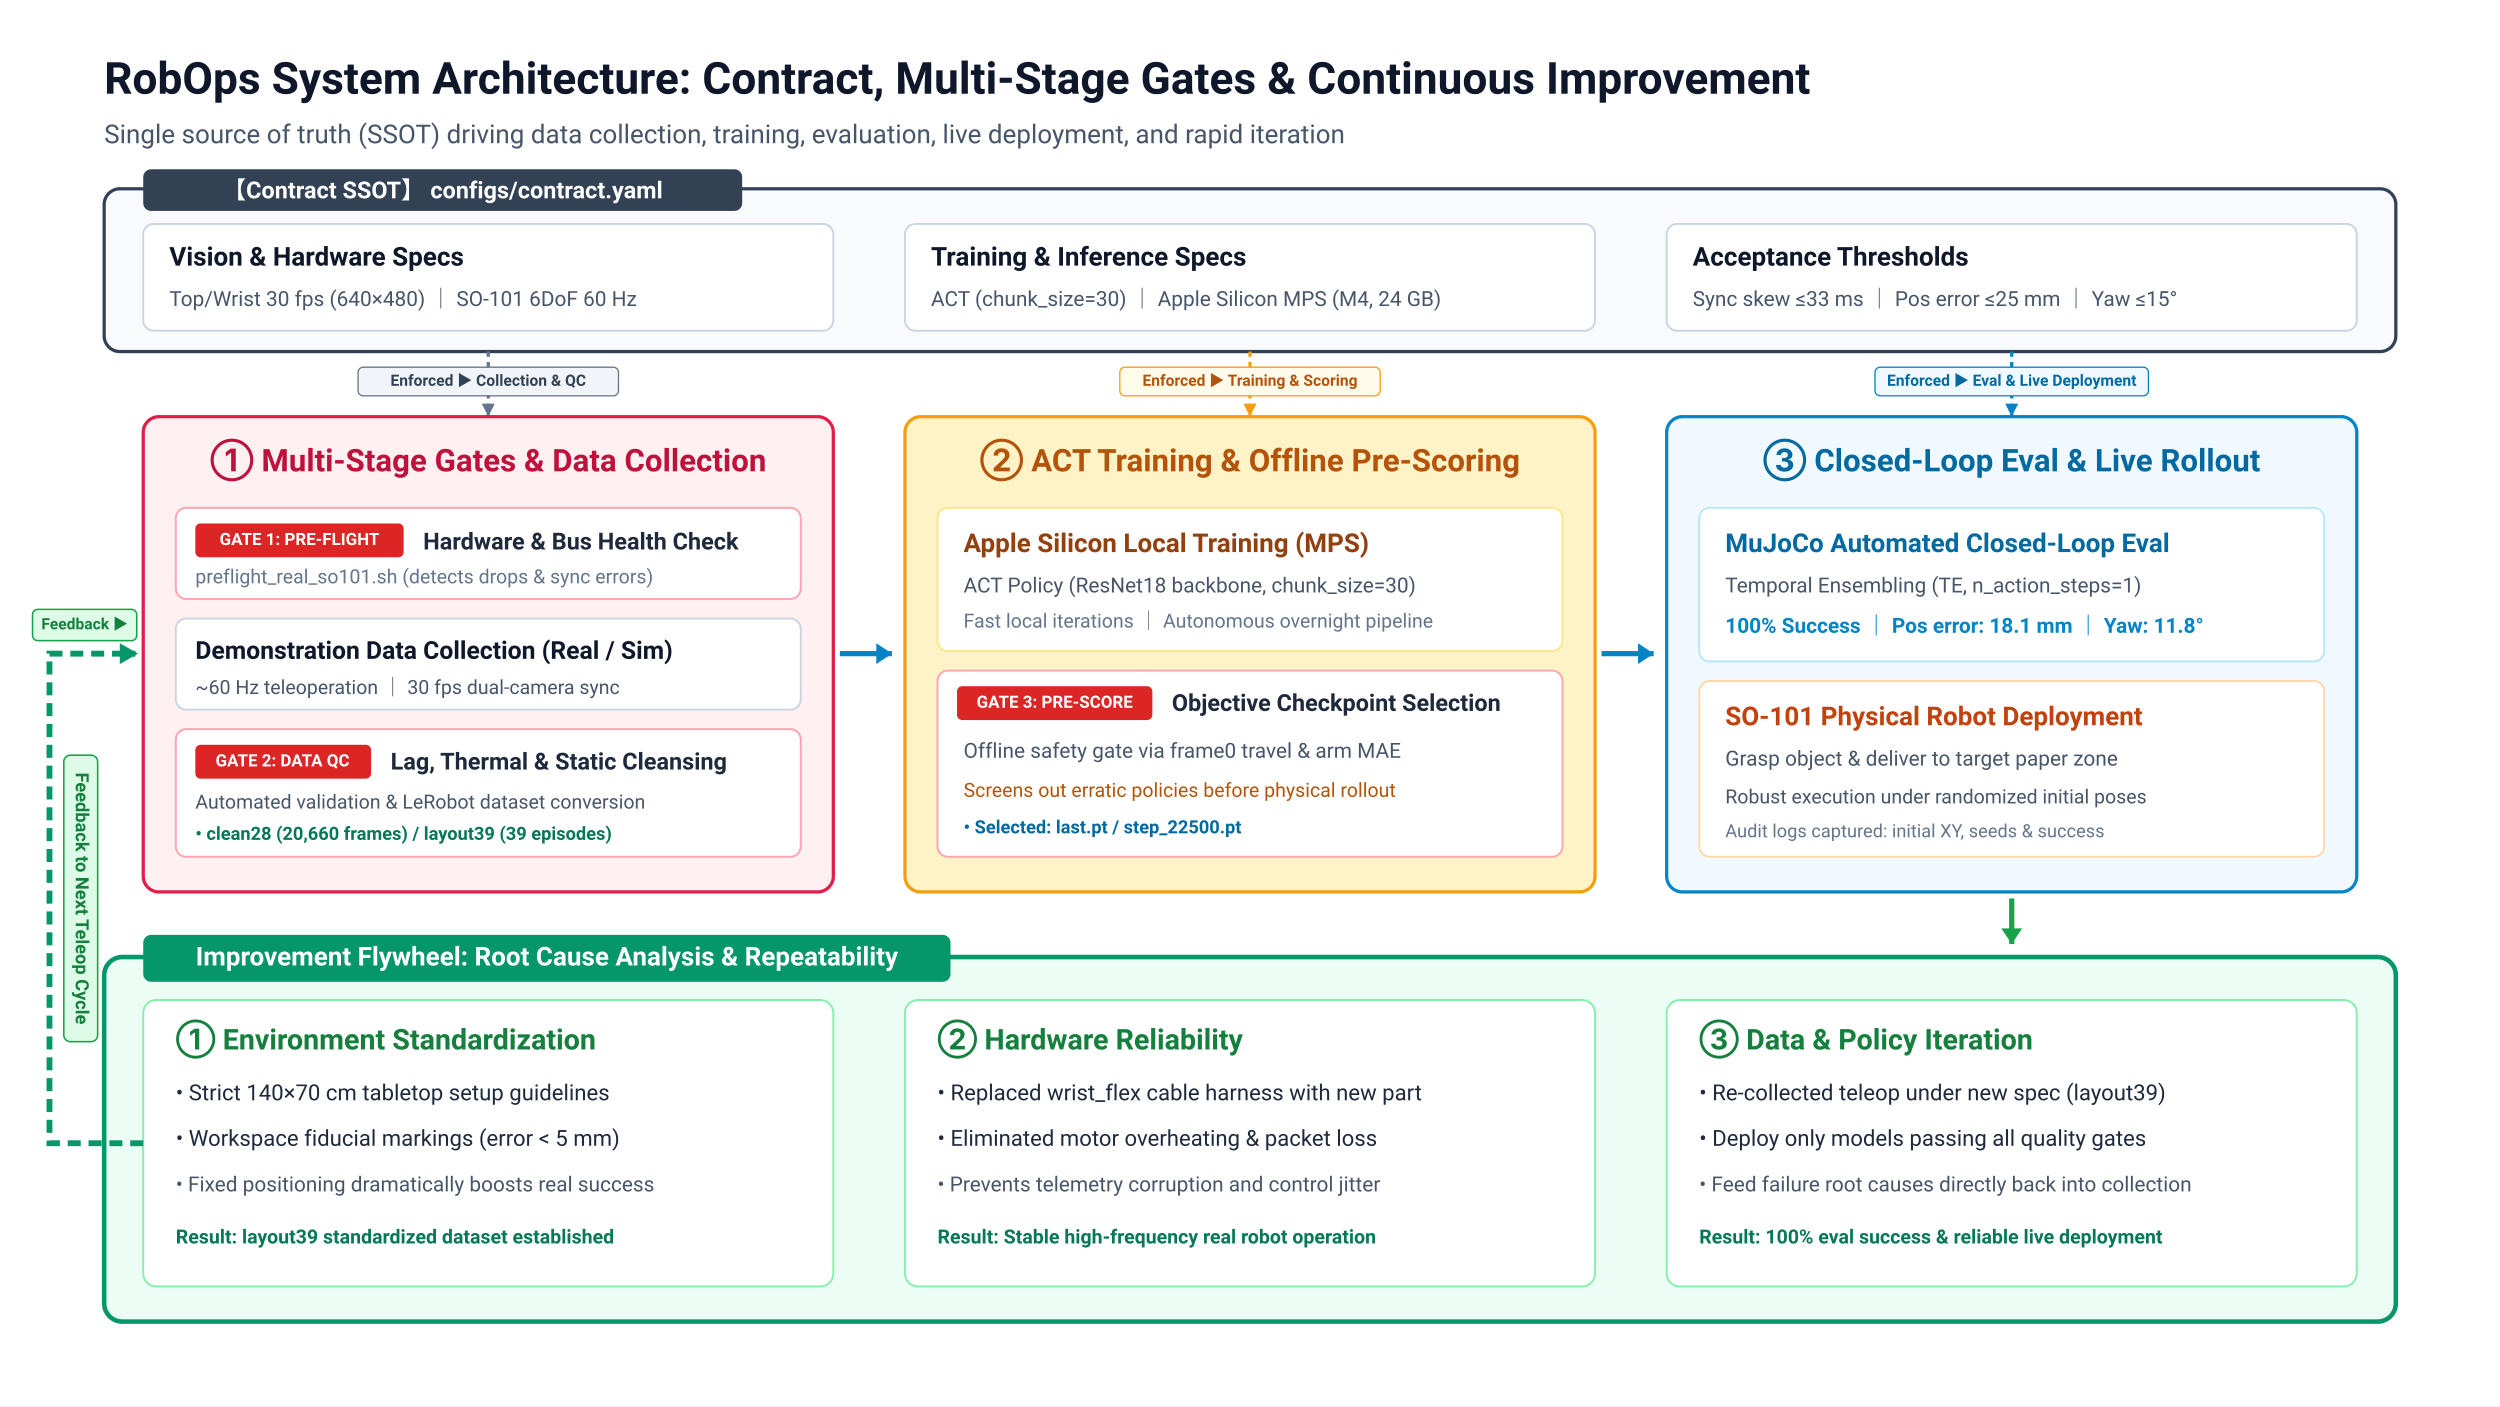
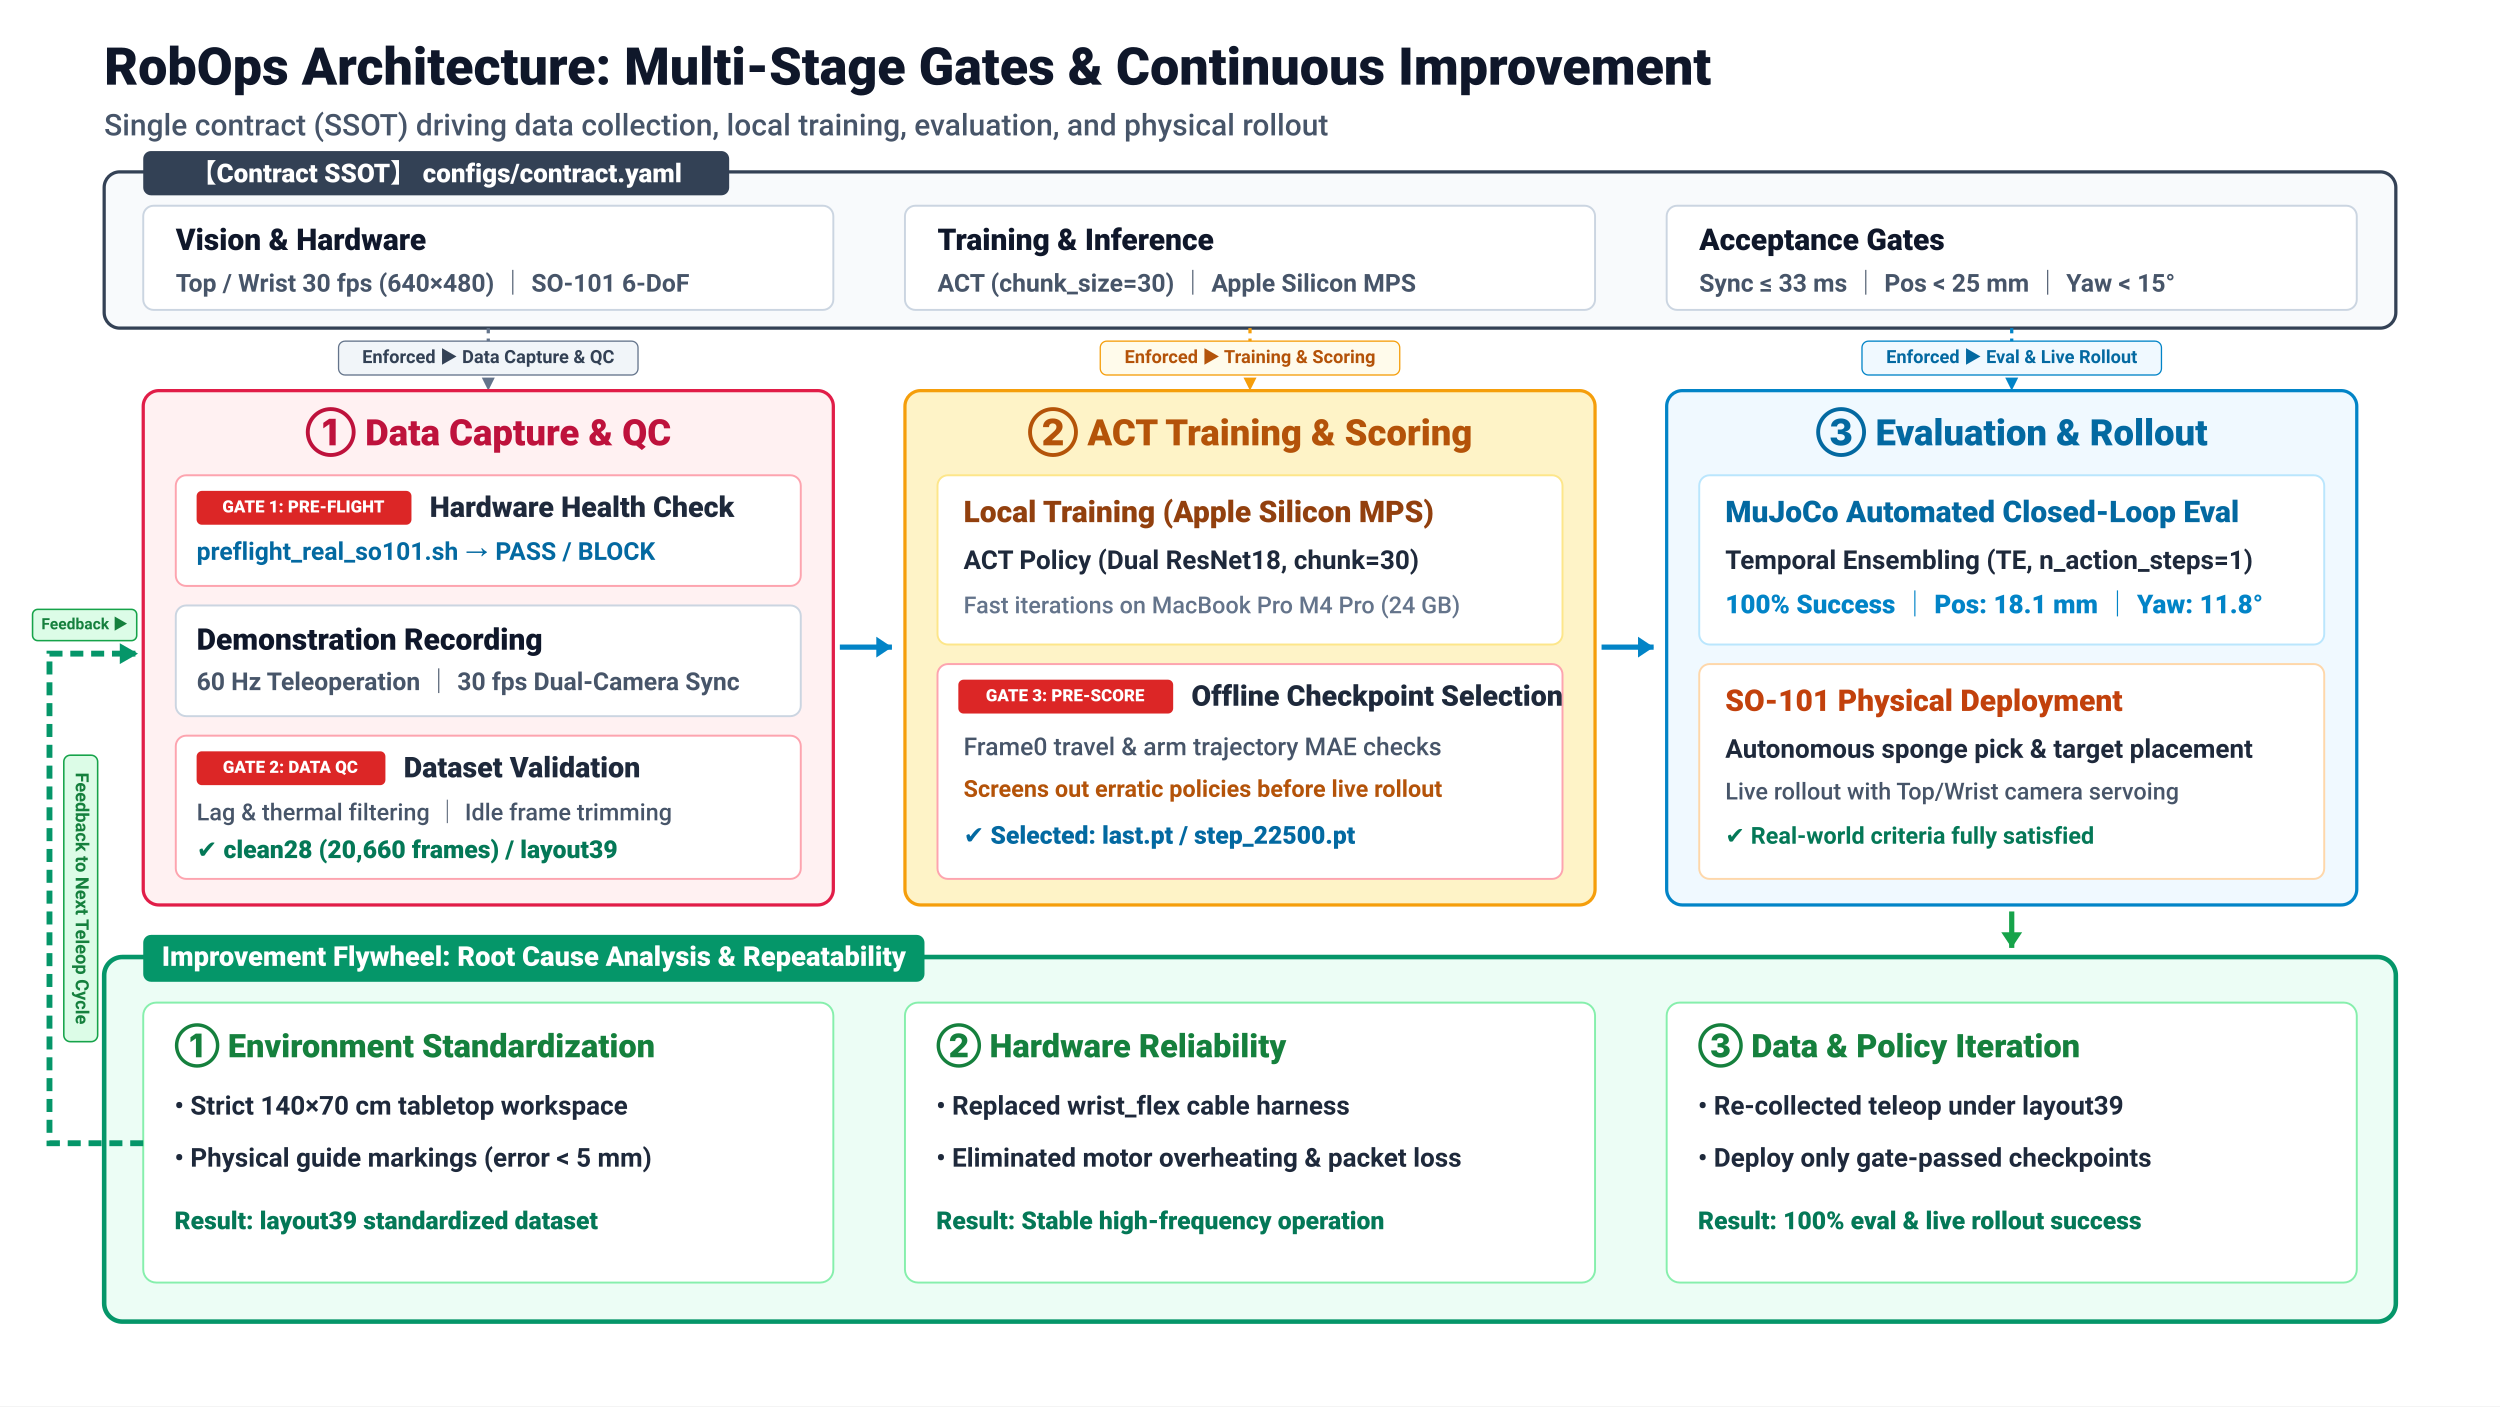
<svg xmlns="http://www.w3.org/2000/svg" width="1920" height="1080" viewBox="0 0 1920 1080">
  <rect width="100%" height="100%" fill="#FFFFFF" />
-   <text x="80" y="72" font-family="-apple-system, BlinkMacSystemFont, 'Segoe UI', Roboto, Helvetica, Arial, sans-serif" font-size="34" font-weight="bold" fill="#0F172A">RobOps System Architecture: Contract, Multi-Stage Gates &amp; Continuous Improvement</text>
-   <text x="80" y="110" font-family="-apple-system, BlinkMacSystemFont, 'Segoe UI', Roboto, Helvetica, Arial, sans-serif" font-size="20" fill="#475569">Single source of truth (SSOT) driving data collection, training, evaluation, live deployment, and rapid iteration</text>
-   <rect x="80" y="145" width="1760" height="125" rx="12" ry="12" fill="#F8FAFC" stroke="#334155" stroke-width="2.5" />
-   <rect x="110" y="130" width="460" height="32" rx="6" ry="6" fill="#334155" />
-   <text x="340" y="146" text-anchor="middle" dominant-baseline="middle" font-family="-apple-system, BlinkMacSystemFont, 'Segoe UI', Roboto, Helvetica, Arial, sans-serif" font-size="18" font-weight="bold" fill="#FFFFFF">【Contract SSOT】 configs/contract.yaml</text>
-   <rect x="110" y="172" width="530" height="82" rx="8" ry="8" fill="#FFFFFF" stroke="#CBD5E1" stroke-width="1.5" />
-   <text x="130" y="204" font-family="-apple-system, BlinkMacSystemFont, 'Segoe UI', Roboto, Helvetica, Arial, sans-serif" font-size="20" font-weight="bold" fill="#0F172A">Vision &amp; Hardware Specs</text>
-   <text x="130" y="235" font-family="-apple-system, BlinkMacSystemFont, 'Segoe UI', Roboto, Helvetica, Arial, sans-serif" font-size="16" fill="#475569">Top/Wrist 30 fps (640×480) ｜ SO-101 6DoF 60 Hz</text>
-   <rect x="695" y="172" width="530" height="82" rx="8" ry="8" fill="#FFFFFF" stroke="#CBD5E1" stroke-width="1.5" />
-   <text x="715" y="204" font-family="-apple-system, BlinkMacSystemFont, 'Segoe UI', Roboto, Helvetica, Arial, sans-serif" font-size="20" font-weight="bold" fill="#0F172A">Training &amp; Inference Specs</text>
-   <text x="715" y="235" font-family="-apple-system, BlinkMacSystemFont, 'Segoe UI', Roboto, Helvetica, Arial, sans-serif" font-size="16" fill="#475569">ACT (chunk_size=30) ｜ Apple Silicon MPS (M4, 24 GB)</text>
-   <rect x="1280" y="172" width="530" height="82" rx="8" ry="8" fill="#FFFFFF" stroke="#CBD5E1" stroke-width="1.5" />
-   <text x="1300" y="204" font-family="-apple-system, BlinkMacSystemFont, 'Segoe UI', Roboto, Helvetica, Arial, sans-serif" font-size="20" font-weight="bold" fill="#0F172A">Acceptance Thresholds</text>
-   <text x="1300" y="235" font-family="-apple-system, BlinkMacSystemFont, 'Segoe UI', Roboto, Helvetica, Arial, sans-serif" font-size="16" fill="#475569">Sync skew ≤33 ms ｜ Pos error ≤25 mm ｜ Yaw ≤15°</text>
-   <line x1="375" y1="270" x2="375" y2="320" stroke="#64748B" stroke-width="2.5" stroke-dasharray="4,4" />
-   <polygon points="375,320 370,310 380,310" fill="#64748B" />
-   <rect x="275" y="282" width="200" height="22" rx="4" ry="4" fill="#F1F5F9" stroke="#64748B" stroke-width="1" />
-   <text x="375" y="293" text-anchor="middle" dominant-baseline="middle" font-family="-apple-system, BlinkMacSystemFont, 'Segoe UI', Roboto, Helvetica, Arial, sans-serif" font-size="12" font-weight="bold" fill="#334155">Enforced ▶ Collection &amp; QC</text>
-   <line x1="960" y1="270" x2="960" y2="320" stroke="#F59E0B" stroke-width="2.5" stroke-dasharray="4,4" />
-   <polygon points="960,320 955,310 965,310" fill="#F59E0B" />
-   <rect x="860" y="282" width="200" height="22" rx="4" ry="4" fill="#FFFBEB" stroke="#F59E0B" stroke-width="1" />
-   <text x="960" y="293" text-anchor="middle" dominant-baseline="middle" font-family="-apple-system, BlinkMacSystemFont, 'Segoe UI', Roboto, Helvetica, Arial, sans-serif" font-size="12" font-weight="bold" fill="#B45309">Enforced ▶ Training &amp; Scoring</text>
-   <line x1="1545" y1="270" x2="1545" y2="320" stroke="#0284C7" stroke-width="2.5" stroke-dasharray="4,4" />
-   <polygon points="1545,320 1540,310 1550,310" fill="#0284C7" />
-   <rect x="1440" y="282" width="210" height="22" rx="4" ry="4" fill="#F0F9FF" stroke="#0284C7" stroke-width="1" />
-   <text x="1545" y="293" text-anchor="middle" dominant-baseline="middle" font-family="-apple-system, BlinkMacSystemFont, 'Segoe UI', Roboto, Helvetica, Arial, sans-serif" font-size="12" font-weight="bold" fill="#0369A1">Enforced ▶ Eval &amp; Live Deployment</text>
-   <rect x="110" y="320" width="530" height="365" rx="12" ry="12" fill="#FFF1F2" stroke="#E11D48" stroke-width="2.5" />
-   <text x="375" y="362" text-anchor="middle" font-family="-apple-system, BlinkMacSystemFont, 'Segoe UI', Roboto, Helvetica, Arial, sans-serif" font-size="24" font-weight="bold" fill="#BE123C">① Multi-Stage Gates &amp; Data Collection</text>
-   <rect x="135" y="390" width="480" height="70" rx="8" ry="8" fill="#FFFFFF" stroke="#FDA4AF" stroke-width="1.5" />
-   <rect x="150" y="402" width="160" height="26" rx="4" ry="4" fill="#DC2626" />
-   <text x="230" y="415" text-anchor="middle" dominant-baseline="middle" font-family="-apple-system, BlinkMacSystemFont, 'Segoe UI', Roboto, Helvetica, Arial, sans-serif" font-size="13" font-weight="bold" fill="#FFFFFF">GATE 1: PRE-FLIGHT</text>
-   <text x="325" y="422" font-family="-apple-system, BlinkMacSystemFont, 'Segoe UI', Roboto, Helvetica, Arial, sans-serif" font-size="18" font-weight="bold" fill="#1E293B">Hardware &amp; Bus Health Check</text>
-   <text x="150" y="448" font-family="-apple-system, BlinkMacSystemFont, 'Segoe UI', Roboto, Helvetica, Arial, sans-serif" font-size="15" fill="#64748B">preflight_real_so101.sh (detects drops &amp; sync errors)</text>
-   <rect x="135" y="475" width="480" height="70" rx="8" ry="8" fill="#FFFFFF" stroke="#CBD5E1" stroke-width="1.5" />
-   <text x="150" y="506" font-family="-apple-system, BlinkMacSystemFont, 'Segoe UI', Roboto, Helvetica, Arial, sans-serif" font-size="19" font-weight="bold" fill="#0F172A">Demonstration Data Collection (Real / Sim)</text>
-   <text x="150" y="533" font-family="-apple-system, BlinkMacSystemFont, 'Segoe UI', Roboto, Helvetica, Arial, sans-serif" font-size="15" fill="#475569">~60 Hz teleoperation ｜ 30 fps dual-camera sync</text>
-   <rect x="135" y="560" width="480" height="98" rx="8" ry="8" fill="#FFFFFF" stroke="#FDA4AF" stroke-width="1.5" />
-   <rect x="150" y="572" width="135" height="26" rx="4" ry="4" fill="#DC2626" />
-   <text x="217" y="585" text-anchor="middle" dominant-baseline="middle" font-family="-apple-system, BlinkMacSystemFont, 'Segoe UI', Roboto, Helvetica, Arial, sans-serif" font-size="13" font-weight="bold" fill="#FFFFFF">GATE 2: DATA QC</text>
-   <text x="300" y="591" font-family="-apple-system, BlinkMacSystemFont, 'Segoe UI', Roboto, Helvetica, Arial, sans-serif" font-size="18" font-weight="bold" fill="#1E293B">Lag, Thermal &amp; Static Cleansing</text>
-   <text x="150" y="621" font-family="-apple-system, BlinkMacSystemFont, 'Segoe UI', Roboto, Helvetica, Arial, sans-serif" font-size="15" fill="#475569">Automated validation &amp; LeRobot dataset conversion</text>
-   <text x="150" y="645" font-family="-apple-system, BlinkMacSystemFont, 'Segoe UI', Roboto, Helvetica, Arial, sans-serif" font-size="14" font-weight="bold" fill="#047857">• clean28 (20,660 frames) / layout39 (39 episodes)</text>
-   <path d="M 645 502 L 685 502" stroke="#0284C7" stroke-width="4" />
-   <polygon points="685,502 673,494 673,510" fill="#0284C7" />
-   <rect x="695" y="320" width="530" height="365" rx="12" ry="12" fill="#FEF3C7" stroke="#F59E0B" stroke-width="2.5" />
-   <text x="960" y="362" text-anchor="middle" font-family="-apple-system, BlinkMacSystemFont, 'Segoe UI', Roboto, Helvetica, Arial, sans-serif" font-size="24" font-weight="bold" fill="#B45309">② ACT Training &amp; Offline Pre-Scoring</text>
-   <rect x="720" y="390" width="480" height="110" rx="8" ry="8" fill="#FFFFFF" stroke="#FDE68A" stroke-width="1.5" />
-   <text x="740" y="424" font-family="-apple-system, BlinkMacSystemFont, 'Segoe UI', Roboto, Helvetica, Arial, sans-serif" font-size="20" font-weight="bold" fill="#92400E">Apple Silicon Local Training (MPS)</text>
-   <text x="740" y="455" font-family="-apple-system, BlinkMacSystemFont, 'Segoe UI', Roboto, Helvetica, Arial, sans-serif" font-size="16" fill="#475569">ACT Policy (ResNet18 backbone, chunk_size=30)</text>
-   <text x="740" y="482" font-family="-apple-system, BlinkMacSystemFont, 'Segoe UI', Roboto, Helvetica, Arial, sans-serif" font-size="15" fill="#64748B">Fast local iterations ｜ Autonomous overnight pipeline</text>
-   <rect x="720" y="515" width="480" height="143" rx="8" ry="8" fill="#FFFFFF" stroke="#FDA4AF" stroke-width="1.5" />
-   <rect x="735" y="527" width="150" height="26" rx="4" ry="4" fill="#DC2626" />
-   <text x="810" y="540" text-anchor="middle" dominant-baseline="middle" font-family="-apple-system, BlinkMacSystemFont, 'Segoe UI', Roboto, Helvetica, Arial, sans-serif" font-size="13" font-weight="bold" fill="#FFFFFF">GATE 3: PRE-SCORE</text>
-   <text x="900" y="546" font-family="-apple-system, BlinkMacSystemFont, 'Segoe UI', Roboto, Helvetica, Arial, sans-serif" font-size="18" font-weight="bold" fill="#1E293B">Objective Checkpoint Selection</text>
-   <text x="740" y="582" font-family="-apple-system, BlinkMacSystemFont, 'Segoe UI', Roboto, Helvetica, Arial, sans-serif" font-size="16" fill="#475569">Offline safety gate via frame0 travel &amp; arm MAE</text>
-   <text x="740" y="612" font-family="-apple-system, BlinkMacSystemFont, 'Segoe UI', Roboto, Helvetica, Arial, sans-serif" font-size="15" fill="#B45309">Screens out erratic policies before physical rollout</text>
-   <text x="740" y="640" font-family="-apple-system, BlinkMacSystemFont, 'Segoe UI', Roboto, Helvetica, Arial, sans-serif" font-size="14" font-weight="bold" fill="#0369A1">• Selected: last.pt / step_22500.pt</text>
-   <path d="M 1230 502 L 1270 502" stroke="#0284C7" stroke-width="4" />
-   <polygon points="1270,502 1258,494 1258,510" fill="#0284C7" />
-   <rect x="1280" y="320" width="530" height="365" rx="12" ry="12" fill="#F0F9FF" stroke="#0284C7" stroke-width="2.5" />
-   <text x="1545" y="362" text-anchor="middle" font-family="-apple-system, BlinkMacSystemFont, 'Segoe UI', Roboto, Helvetica, Arial, sans-serif" font-size="24" font-weight="bold" fill="#0369A1">③ Closed-Loop Eval &amp; Live Rollout</text>
-   <rect x="1305" y="390" width="480" height="118" rx="8" ry="8" fill="#FFFFFF" stroke="#BAE6FD" stroke-width="1.5" />
-   <text x="1325" y="424" font-family="-apple-system, BlinkMacSystemFont, 'Segoe UI', Roboto, Helvetica, Arial, sans-serif" font-size="20" font-weight="bold" fill="#0369A1">MuJoCo Automated Closed-Loop Eval</text>
-   <text x="1325" y="455" font-family="-apple-system, BlinkMacSystemFont, 'Segoe UI', Roboto, Helvetica, Arial, sans-serif" font-size="16" fill="#475569">Temporal Ensembling (TE, n_action_steps=1)</text>
-   <text x="1325" y="486" font-family="-apple-system, BlinkMacSystemFont, 'Segoe UI', Roboto, Helvetica, Arial, sans-serif" font-size="16" font-weight="bold" fill="#0284C7">100% Success ｜ Pos error: 18.1 mm ｜ Yaw: 11.8°</text>
-   <rect x="1305" y="523" width="480" height="135" rx="8" ry="8" fill="#FFFFFF" stroke="#FED7AA" stroke-width="1.5" />
-   <text x="1325" y="557" font-family="-apple-system, BlinkMacSystemFont, 'Segoe UI', Roboto, Helvetica, Arial, sans-serif" font-size="20" font-weight="bold" fill="#C2410C">SO-101 Physical Robot Deployment</text>
-   <text x="1325" y="588" font-family="-apple-system, BlinkMacSystemFont, 'Segoe UI', Roboto, Helvetica, Arial, sans-serif" font-size="16" fill="#475569">Grasp object &amp; deliver to target paper zone</text>
-   <text x="1325" y="617" font-family="-apple-system, BlinkMacSystemFont, 'Segoe UI', Roboto, Helvetica, Arial, sans-serif" font-size="15" fill="#475569">Robust execution under randomized initial poses</text>
-   <text x="1325" y="643" font-family="-apple-system, BlinkMacSystemFont, 'Segoe UI', Roboto, Helvetica, Arial, sans-serif" font-size="14" fill="#64748B">Audit logs captured: initial XY, seeds &amp; success</text>
-   <path d="M 1545 690 L 1545 725" stroke="#16A34A" stroke-width="4" />
-   <polygon points="1545,725 1537,713 1553,713" fill="#16A34A" />
+   <text x="80" y="65" font-family="-apple-system, BlinkMacSystemFont, 'Segoe UI', Roboto, Helvetica, Arial, sans-serif" font-size="40" font-weight="800" fill="#0F172A">RobOps Architecture: Multi-Stage Gates &amp; Continuous Improvement</text>
+   <text x="80" y="104" font-family="-apple-system, BlinkMacSystemFont, 'Segoe UI', Roboto, Helvetica, Arial, sans-serif" font-size="23" font-weight="500" fill="#475569">Single contract (SSOT) driving data collection, local training, evaluation, and physical rollout</text>
+   <rect x="80" y="132" width="1760" height="120" rx="12" ry="12" fill="#F8FAFC" stroke="#334155" stroke-width="2.5" />
+   <rect x="110" y="116" width="450" height="34" rx="6" ry="6" fill="#334155" />
+   <text x="335" y="133" text-anchor="middle" dominant-baseline="middle" font-family="-apple-system, BlinkMacSystemFont, 'Segoe UI', Roboto, Helvetica, Arial, sans-serif" font-size="20" font-weight="800" fill="#FFFFFF">【Contract SSOT】 configs/contract.yaml</text>
+   <rect x="110" y="158" width="530" height="80" rx="8" ry="8" fill="#FFFFFF" stroke="#CBD5E1" stroke-width="1.5" />
+   <text x="135" y="192" font-family="-apple-system, BlinkMacSystemFont, 'Segoe UI', Roboto, Helvetica, Arial, sans-serif" font-size="23" font-weight="800" fill="#0F172A">Vision &amp; Hardware</text>
+   <text x="135" y="224" font-family="-apple-system, BlinkMacSystemFont, 'Segoe UI', Roboto, Helvetica, Arial, sans-serif" font-size="19" font-weight="600" fill="#475569">Top / Wrist 30 fps (640×480) ｜ SO-101 6-DoF</text>
+   <rect x="695" y="158" width="530" height="80" rx="8" ry="8" fill="#FFFFFF" stroke="#CBD5E1" stroke-width="1.5" />
+   <text x="720" y="192" font-family="-apple-system, BlinkMacSystemFont, 'Segoe UI', Roboto, Helvetica, Arial, sans-serif" font-size="23" font-weight="800" fill="#0F172A">Training &amp; Inference</text>
+   <text x="720" y="224" font-family="-apple-system, BlinkMacSystemFont, 'Segoe UI', Roboto, Helvetica, Arial, sans-serif" font-size="19" font-weight="600" fill="#475569">ACT (chunk_size=30) ｜ Apple Silicon MPS</text>
+   <rect x="1280" y="158" width="530" height="80" rx="8" ry="8" fill="#FFFFFF" stroke="#CBD5E1" stroke-width="1.5" />
+   <text x="1305" y="192" font-family="-apple-system, BlinkMacSystemFont, 'Segoe UI', Roboto, Helvetica, Arial, sans-serif" font-size="23" font-weight="800" fill="#0F172A">Acceptance Gates</text>
+   <text x="1305" y="224" font-family="-apple-system, BlinkMacSystemFont, 'Segoe UI', Roboto, Helvetica, Arial, sans-serif" font-size="19" font-weight="600" fill="#475569">Sync ≤ 33 ms ｜ Pos &lt; 25 mm ｜ Yaw &lt; 15°</text>
+   <line x1="375" y1="252" x2="375" y2="300" stroke="#64748B" stroke-width="2.5" stroke-dasharray="4,4" />
+   <polygon points="375,300 370,290 380,290" fill="#64748B" />
+   <rect x="260" y="262" width="230" height="26" rx="5" fill="#F1F5F9" stroke="#64748B" stroke-width="1" />
+   <text x="375" y="275" text-anchor="middle" dominant-baseline="middle" font-family="-apple-system, BlinkMacSystemFont, 'Segoe UI', Roboto, Helvetica, Arial, sans-serif" font-size="14" font-weight="700" fill="#334155">Enforced ▶ Data Capture &amp; QC</text>
+   <line x1="960" y1="252" x2="960" y2="300" stroke="#F59E0B" stroke-width="2.5" stroke-dasharray="4,4" />
+   <polygon points="960,300 955,290 965,290" fill="#F59E0B" />
+   <rect x="845" y="262" width="230" height="26" rx="5" fill="#FFFBEB" stroke="#F59E0B" stroke-width="1" />
+   <text x="960" y="275" text-anchor="middle" dominant-baseline="middle" font-family="-apple-system, BlinkMacSystemFont, 'Segoe UI', Roboto, Helvetica, Arial, sans-serif" font-size="14" font-weight="700" fill="#B45309">Enforced ▶ Training &amp; Scoring</text>
+   <line x1="1545" y1="252" x2="1545" y2="300" stroke="#0284C7" stroke-width="2.5" stroke-dasharray="4,4" />
+   <polygon points="1545,300 1540,290 1550,290" fill="#0284C7" />
+   <rect x="1430" y="262" width="230" height="26" rx="5" fill="#F0F9FF" stroke="#0284C7" stroke-width="1" />
+   <text x="1545" y="275" text-anchor="middle" dominant-baseline="middle" font-family="-apple-system, BlinkMacSystemFont, 'Segoe UI', Roboto, Helvetica, Arial, sans-serif" font-size="14" font-weight="700" fill="#0369A1">Enforced ▶ Eval &amp; Live Rollout</text>
+   <rect x="110" y="300" width="530" height="395" rx="12" ry="12" fill="#FFF1F2" stroke="#E11D48" stroke-width="2.5" />
+   <text x="375" y="342" text-anchor="middle" font-family="-apple-system, BlinkMacSystemFont, 'Segoe UI', Roboto, Helvetica, Arial, sans-serif" font-size="28" font-weight="800" fill="#BE123C">① Data Capture &amp; QC</text>
+   <g transform="translate(135, 365)">
+     <rect width="480" height="85" rx="8" ry="8" fill="#FFFFFF" stroke="#FDA4AF" stroke-width="1.5" />
+     <rect x="16" y="12" width="165" height="26" rx="4" ry="4" fill="#DC2626" />
+     <text x="98" y="25" text-anchor="middle" dominant-baseline="middle" font-family="-apple-system, BlinkMacSystemFont, 'Segoe UI', Roboto, Helvetica, Arial, sans-serif" font-size="13" font-weight="800" fill="#FFFFFF">GATE 1: PRE-FLIGHT</text>
+     <text x="195" y="32" font-family="-apple-system, BlinkMacSystemFont, 'Segoe UI', Roboto, Helvetica, Arial, sans-serif" font-size="22" font-weight="800" fill="#1E293B">Hardware Health Check</text>
+     <text x="16" y="65" font-family="-apple-system, BlinkMacSystemFont, 'Segoe UI', Roboto, Helvetica, Arial, sans-serif" font-size="19" font-weight="600" fill="#0369A1">preflight_real_so101.sh → PASS / BLOCK</text>
+   </g>
+   <g transform="translate(135, 465)">
+     <rect width="480" height="85" rx="8" ry="8" fill="#FFFFFF" stroke="#CBD5E1" stroke-width="1.5" />
+     <text x="16" y="34" font-family="-apple-system, BlinkMacSystemFont, 'Segoe UI', Roboto, Helvetica, Arial, sans-serif" font-size="23" font-weight="800" fill="#0F172A">Demonstration Recording</text>
+     <text x="16" y="65" font-family="-apple-system, BlinkMacSystemFont, 'Segoe UI', Roboto, Helvetica, Arial, sans-serif" font-size="19" font-weight="600" fill="#475569">60 Hz Teleoperation ｜ 30 fps Dual-Camera Sync</text>
+   </g>
+   <g transform="translate(135, 565)">
+     <rect width="480" height="110" rx="8" ry="8" fill="#FFFFFF" stroke="#FDA4AF" stroke-width="1.5" />
+     <rect x="16" y="12" width="145" height="26" rx="4" ry="4" fill="#DC2626" />
+     <text x="88" y="25" text-anchor="middle" dominant-baseline="middle" font-family="-apple-system, BlinkMacSystemFont, 'Segoe UI', Roboto, Helvetica, Arial, sans-serif" font-size="13" font-weight="800" fill="#FFFFFF">GATE 2: DATA QC</text>
+     <text x="175" y="32" font-family="-apple-system, BlinkMacSystemFont, 'Segoe UI', Roboto, Helvetica, Arial, sans-serif" font-size="22" font-weight="800" fill="#1E293B">Dataset Validation</text>
+     <text x="16" y="65" font-family="-apple-system, BlinkMacSystemFont, 'Segoe UI', Roboto, Helvetica, Arial, sans-serif" font-size="18" font-weight="500" fill="#475569">Lag &amp; thermal filtering ｜ Idle frame trimming</text>
+     <text x="16" y="94" font-family="-apple-system, BlinkMacSystemFont, 'Segoe UI', Roboto, Helvetica, Arial, sans-serif" font-size="19" font-weight="800" fill="#047857">✔ clean28 (20,660 frames) / layout39</text>
+   </g>
+   <path d="M 645 497 L 685 497" stroke="#0284C7" stroke-width="4" />
+   <polygon points="685,497 673,489 673,505" fill="#0284C7" />
+   <rect x="695" y="300" width="530" height="395" rx="12" ry="12" fill="#FEF3C7" stroke="#F59E0B" stroke-width="2.5" />
+   <text x="960" y="342" text-anchor="middle" font-family="-apple-system, BlinkMacSystemFont, 'Segoe UI', Roboto, Helvetica, Arial, sans-serif" font-size="28" font-weight="800" fill="#B45309">② ACT Training &amp; Scoring</text>
+   <g transform="translate(720, 365)">
+     <rect width="480" height="130" rx="8" ry="8" fill="#FFFFFF" stroke="#FDE68A" stroke-width="1.5" />
+     <text x="20" y="36" font-family="-apple-system, BlinkMacSystemFont, 'Segoe UI', Roboto, Helvetica, Arial, sans-serif" font-size="23" font-weight="800" fill="#92400E">Local Training (Apple Silicon MPS)</text>
+     <text x="20" y="72" font-family="-apple-system, BlinkMacSystemFont, 'Segoe UI', Roboto, Helvetica, Arial, sans-serif" font-size="20" font-weight="600" fill="#1E293B">ACT Policy (Dual ResNet18, chunk=30)</text>
+     <text x="20" y="106" font-family="-apple-system, BlinkMacSystemFont, 'Segoe UI', Roboto, Helvetica, Arial, sans-serif" font-size="18" font-weight="500" fill="#64748B">Fast iterations on MacBook Pro M4 Pro (24 GB)</text>
+   </g>
+   <g transform="translate(720, 510)">
+     <rect width="480" height="165" rx="8" ry="8" fill="#FFFFFF" stroke="#FDA4AF" stroke-width="1.5" />
+     <rect x="16" y="12" width="165" height="26" rx="4" ry="4" fill="#DC2626" />
+     <text x="98" y="25" text-anchor="middle" dominant-baseline="middle" font-family="-apple-system, BlinkMacSystemFont, 'Segoe UI', Roboto, Helvetica, Arial, sans-serif" font-size="13" font-weight="800" fill="#FFFFFF">GATE 3: PRE-SCORE</text>
+     <text x="195" y="32" font-family="-apple-system, BlinkMacSystemFont, 'Segoe UI', Roboto, Helvetica, Arial, sans-serif" font-size="22" font-weight="800" fill="#1E293B">Offline Checkpoint Selection</text>
+     <text x="20" y="70" font-family="-apple-system, BlinkMacSystemFont, 'Segoe UI', Roboto, Helvetica, Arial, sans-serif" font-size="19" font-weight="500" fill="#475569">Frame0 travel &amp; arm trajectory MAE checks</text>
+     <text x="20" y="102" font-family="-apple-system, BlinkMacSystemFont, 'Segoe UI', Roboto, Helvetica, Arial, sans-serif" font-size="18" font-weight="600" fill="#B45309">Screens out erratic policies before live rollout</text>
+     <text x="20" y="138" font-family="-apple-system, BlinkMacSystemFont, 'Segoe UI', Roboto, Helvetica, Arial, sans-serif" font-size="19" font-weight="800" fill="#0369A1">✔ Selected: last.pt / step_22500.pt</text>
+   </g>
+   <path d="M 1230 497 L 1270 497" stroke="#0284C7" stroke-width="4" />
+   <polygon points="1270,497 1258,489 1258,505" fill="#0284C7" />
+   <rect x="1280" y="300" width="530" height="395" rx="12" ry="12" fill="#F0F9FF" stroke="#0284C7" stroke-width="2.5" />
+   <text x="1545" y="342" text-anchor="middle" font-family="-apple-system, BlinkMacSystemFont, 'Segoe UI', Roboto, Helvetica, Arial, sans-serif" font-size="28" font-weight="800" fill="#0369A1">③ Evaluation &amp; Rollout</text>
+   <g transform="translate(1305, 365)">
+     <rect width="480" height="130" rx="8" ry="8" fill="#FFFFFF" stroke="#BAE6FD" stroke-width="1.5" />
+     <text x="20" y="36" font-family="-apple-system, BlinkMacSystemFont, 'Segoe UI', Roboto, Helvetica, Arial, sans-serif" font-size="23" font-weight="800" fill="#0369A1">MuJoCo Automated Closed-Loop Eval</text>
+     <text x="20" y="72" font-family="-apple-system, BlinkMacSystemFont, 'Segoe UI', Roboto, Helvetica, Arial, sans-serif" font-size="20" font-weight="600" fill="#1E293B">Temporal Ensembling (TE, n_action_steps=1)</text>
+     <text x="20" y="106" font-family="-apple-system, BlinkMacSystemFont, 'Segoe UI', Roboto, Helvetica, Arial, sans-serif" font-size="20" font-weight="800" fill="#0284C7">100% Success ｜ Pos: 18.1 mm ｜ Yaw: 11.8°</text>
+   </g>
+   <g transform="translate(1305, 510)">
+     <rect width="480" height="165" rx="8" ry="8" fill="#FFFFFF" stroke="#FED7AA" stroke-width="1.5" />
+     <text x="20" y="36" font-family="-apple-system, BlinkMacSystemFont, 'Segoe UI', Roboto, Helvetica, Arial, sans-serif" font-size="23" font-weight="800" fill="#C2410C">SO-101 Physical Deployment</text>
+     <text x="20" y="72" font-family="-apple-system, BlinkMacSystemFont, 'Segoe UI', Roboto, Helvetica, Arial, sans-serif" font-size="20" font-weight="600" fill="#1E293B">Autonomous sponge pick &amp; target placement</text>
+     <text x="20" y="104" font-family="-apple-system, BlinkMacSystemFont, 'Segoe UI', Roboto, Helvetica, Arial, sans-serif" font-size="18" font-weight="500" fill="#475569">Live rollout with Top/Wrist camera servoing</text>
+     <text x="20" y="138" font-family="-apple-system, BlinkMacSystemFont, 'Segoe UI', Roboto, Helvetica, Arial, sans-serif" font-size="18" font-weight="700" fill="#047857">✔ Real-world criteria fully satisfied</text>
+   </g>
+   <path d="M 1545 700 L 1545 728" stroke="#16A34A" stroke-width="4" />
+   <polygon points="1545,728 1537,716 1553,716" fill="#16A34A" />
  <rect x="80" y="735" width="1760" height="280" rx="14" ry="14" fill="#ECFDF5" stroke="#059669" stroke-width="3.5" />
-   <rect x="110" y="718" width="620" height="36" rx="6" ry="6" fill="#059669" />
-   <text x="420" y="736" text-anchor="middle" dominant-baseline="middle" font-family="-apple-system, BlinkMacSystemFont, 'Segoe UI', Roboto, Helvetica, Arial, sans-serif" font-size="20" font-weight="bold" fill="#FFFFFF">Improvement Flywheel: Root Cause Analysis &amp; Repeatability</text>
-   <rect x="110" y="768" width="530" height="220" rx="10" ry="10" fill="#FFFFFF" stroke="#86EFAC" stroke-width="1.5" />
-   <text x="135" y="806" font-family="-apple-system, BlinkMacSystemFont, 'Segoe UI', Roboto, Helvetica, Arial, sans-serif" font-size="22" font-weight="bold" fill="#15803D">① Environment Standardization</text>
-   <text x="135" y="845" font-family="-apple-system, BlinkMacSystemFont, 'Segoe UI', Roboto, Helvetica, Arial, sans-serif" font-size="17" fill="#1E293B">• Strict 140×70 cm tabletop setup guidelines</text>
-   <text x="135" y="880" font-family="-apple-system, BlinkMacSystemFont, 'Segoe UI', Roboto, Helvetica, Arial, sans-serif" font-size="17" fill="#1E293B">• Workspace fiducial markings (error &lt; 5 mm)</text>
-   <text x="135" y="915" font-family="-apple-system, BlinkMacSystemFont, 'Segoe UI', Roboto, Helvetica, Arial, sans-serif" font-size="16" fill="#475569">• Fixed positioning dramatically boosts real success</text>
-   <text x="135" y="955" font-family="-apple-system, BlinkMacSystemFont, 'Segoe UI', Roboto, Helvetica, Arial, sans-serif" font-size="15" font-weight="bold" fill="#047857">Result: layout39 standardized dataset established</text>
-   <rect x="695" y="768" width="530" height="220" rx="10" ry="10" fill="#FFFFFF" stroke="#86EFAC" stroke-width="1.5" />
-   <text x="720" y="806" font-family="-apple-system, BlinkMacSystemFont, 'Segoe UI', Roboto, Helvetica, Arial, sans-serif" font-size="22" font-weight="bold" fill="#15803D">② Hardware Reliability</text>
-   <text x="720" y="845" font-family="-apple-system, BlinkMacSystemFont, 'Segoe UI', Roboto, Helvetica, Arial, sans-serif" font-size="17" fill="#1E293B">• Replaced wrist_flex cable harness with new part</text>
-   <text x="720" y="880" font-family="-apple-system, BlinkMacSystemFont, 'Segoe UI', Roboto, Helvetica, Arial, sans-serif" font-size="17" fill="#1E293B">• Eliminated motor overheating &amp; packet loss</text>
-   <text x="720" y="915" font-family="-apple-system, BlinkMacSystemFont, 'Segoe UI', Roboto, Helvetica, Arial, sans-serif" font-size="16" fill="#475569">• Prevents telemetry corruption and control jitter</text>
-   <text x="720" y="955" font-family="-apple-system, BlinkMacSystemFont, 'Segoe UI', Roboto, Helvetica, Arial, sans-serif" font-size="15" font-weight="bold" fill="#047857">Result: Stable high-frequency real robot operation</text>
-   <rect x="1280" y="768" width="530" height="220" rx="10" ry="10" fill="#FFFFFF" stroke="#86EFAC" stroke-width="1.5" />
-   <text x="1305" y="806" font-family="-apple-system, BlinkMacSystemFont, 'Segoe UI', Roboto, Helvetica, Arial, sans-serif" font-size="22" font-weight="bold" fill="#15803D">③ Data &amp; Policy Iteration</text>
-   <text x="1305" y="845" font-family="-apple-system, BlinkMacSystemFont, 'Segoe UI', Roboto, Helvetica, Arial, sans-serif" font-size="17" fill="#1E293B">• Re-collected teleop under new spec (layout39)</text>
-   <text x="1305" y="880" font-family="-apple-system, BlinkMacSystemFont, 'Segoe UI', Roboto, Helvetica, Arial, sans-serif" font-size="17" fill="#1E293B">• Deploy only models passing all quality gates</text>
-   <text x="1305" y="915" font-family="-apple-system, BlinkMacSystemFont, 'Segoe UI', Roboto, Helvetica, Arial, sans-serif" font-size="16" fill="#475569">• Feed failure root causes directly back into collection</text>
-   <text x="1305" y="955" font-family="-apple-system, BlinkMacSystemFont, 'Segoe UI', Roboto, Helvetica, Arial, sans-serif" font-size="15" font-weight="bold" fill="#047857">Result: 100% eval success &amp; reliable live deployment</text>
+   <rect x="110" y="718" width="600" height="36" rx="6" ry="6" fill="#059669" />
+   <text x="410" y="736" text-anchor="middle" dominant-baseline="middle" font-family="-apple-system, BlinkMacSystemFont, 'Segoe UI', Roboto, Helvetica, Arial, sans-serif" font-size="21" font-weight="800" fill="#FFFFFF">Improvement Flywheel: Root Cause Analysis &amp; Repeatability</text>
+   <g transform="translate(110, 770)">
+     <rect width="530" height="215" rx="10" ry="10" fill="#FFFFFF" stroke="#86EFAC" stroke-width="1.5" />
+     <text x="24" y="42" font-family="-apple-system, BlinkMacSystemFont, 'Segoe UI', Roboto, Helvetica, Arial, sans-serif" font-size="25" font-weight="800" fill="#15803D">① Environment Standardization</text>
+     <text x="24" y="86" font-family="-apple-system, BlinkMacSystemFont, 'Segoe UI', Roboto, Helvetica, Arial, sans-serif" font-size="20" font-weight="600" fill="#1E293B">• Strict 140×70 cm tabletop workspace</text>
+     <text x="24" y="126" font-family="-apple-system, BlinkMacSystemFont, 'Segoe UI', Roboto, Helvetica, Arial, sans-serif" font-size="20" font-weight="600" fill="#1E293B">• Physical guide markings (error &lt; 5 mm)</text>
+     <text x="24" y="174" font-family="-apple-system, BlinkMacSystemFont, 'Segoe UI', Roboto, Helvetica, Arial, sans-serif" font-size="19" font-weight="800" fill="#047857">Result: layout39 standardized dataset</text>
+   </g>
+   <g transform="translate(695, 770)">
+     <rect width="530" height="215" rx="10" ry="10" fill="#FFFFFF" stroke="#86EFAC" stroke-width="1.5" />
+     <text x="24" y="42" font-family="-apple-system, BlinkMacSystemFont, 'Segoe UI', Roboto, Helvetica, Arial, sans-serif" font-size="25" font-weight="800" fill="#15803D">② Hardware Reliability</text>
+     <text x="24" y="86" font-family="-apple-system, BlinkMacSystemFont, 'Segoe UI', Roboto, Helvetica, Arial, sans-serif" font-size="20" font-weight="600" fill="#1E293B">• Replaced wrist_flex cable harness</text>
+     <text x="24" y="126" font-family="-apple-system, BlinkMacSystemFont, 'Segoe UI', Roboto, Helvetica, Arial, sans-serif" font-size="20" font-weight="600" fill="#1E293B">• Eliminated motor overheating &amp; packet loss</text>
+     <text x="24" y="174" font-family="-apple-system, BlinkMacSystemFont, 'Segoe UI', Roboto, Helvetica, Arial, sans-serif" font-size="19" font-weight="800" fill="#047857">Result: Stable high-frequency operation</text>
+   </g>
+   <g transform="translate(1280, 770)">
+     <rect width="530" height="215" rx="10" ry="10" fill="#FFFFFF" stroke="#86EFAC" stroke-width="1.5" />
+     <text x="24" y="42" font-family="-apple-system, BlinkMacSystemFont, 'Segoe UI', Roboto, Helvetica, Arial, sans-serif" font-size="25" font-weight="800" fill="#15803D">③ Data &amp; Policy Iteration</text>
+     <text x="24" y="86" font-family="-apple-system, BlinkMacSystemFont, 'Segoe UI', Roboto, Helvetica, Arial, sans-serif" font-size="20" font-weight="600" fill="#1E293B">• Re-collected teleop under layout39</text>
+     <text x="24" y="126" font-family="-apple-system, BlinkMacSystemFont, 'Segoe UI', Roboto, Helvetica, Arial, sans-serif" font-size="20" font-weight="600" fill="#1E293B">• Deploy only gate-passed checkpoints</text>
+     <text x="24" y="174" font-family="-apple-system, BlinkMacSystemFont, 'Segoe UI', Roboto, Helvetica, Arial, sans-serif" font-size="19" font-weight="800" fill="#047857">Result: 100% eval &amp; live rollout success</text>
+   </g>
  <path d="M 110 878 L 38 878 L 38 502 L 104 502" fill="none" stroke="#059669" stroke-width="4.5" stroke-dasharray="10,6" />
  <polygon points="106,502 92,494 92,510" fill="#059669" />
  <rect x="49" y="580" width="26" height="220" rx="5" ry="5" fill="#DCFCE7" stroke="#16A34A" stroke-width="1.2" />
  <text x="62" y="690" text-anchor="middle" dominant-baseline="middle" font-family="-apple-system, BlinkMacSystemFont, 'Segoe UI', Roboto, Helvetica, Arial, sans-serif" font-size="14" font-weight="bold" fill="#15803D" transform="rotate(90, 62, 690)">Feedback to Next Teleop Cycle</text>
  <rect x="25" y="468" width="80" height="24" rx="4" ry="4" fill="#DCFCE7" stroke="#16A34A" stroke-width="1.2" />
  <text x="65" y="480" text-anchor="middle" dominant-baseline="middle" font-family="-apple-system, BlinkMacSystemFont, 'Segoe UI', Roboto, Helvetica, Arial, sans-serif" font-size="12" font-weight="bold" fill="#15803D">Feedback ▶</text>
</svg>
